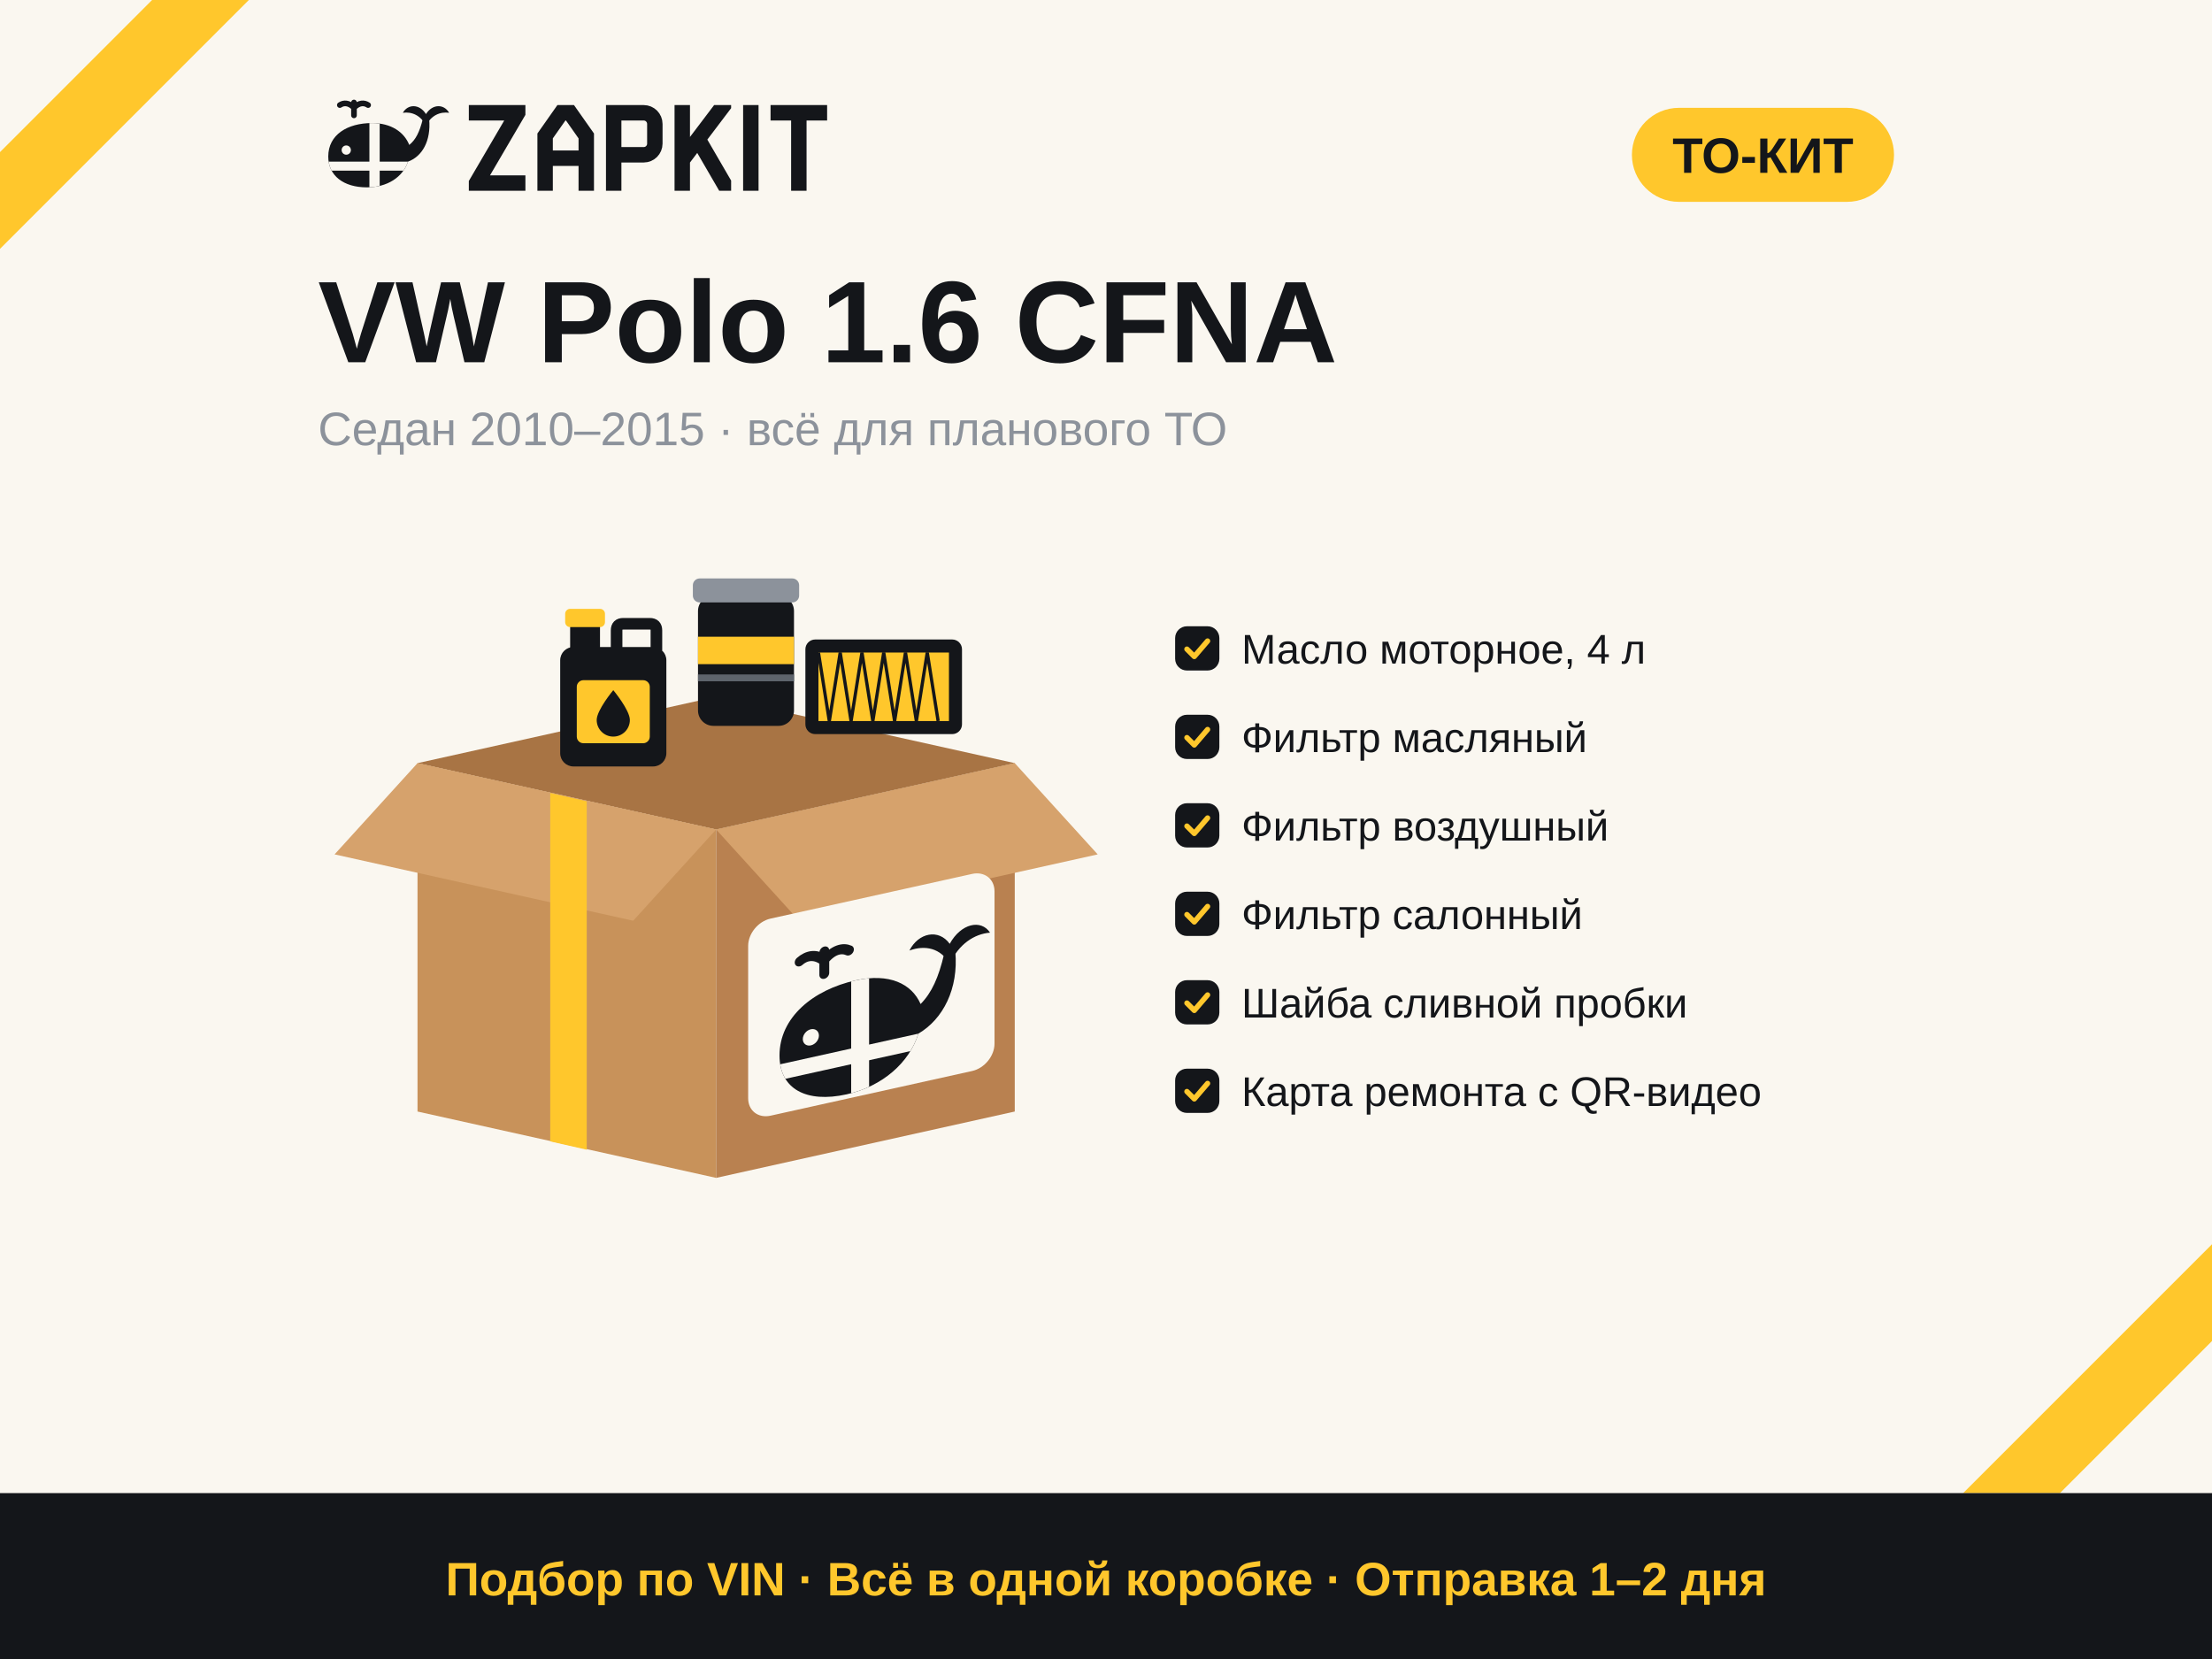
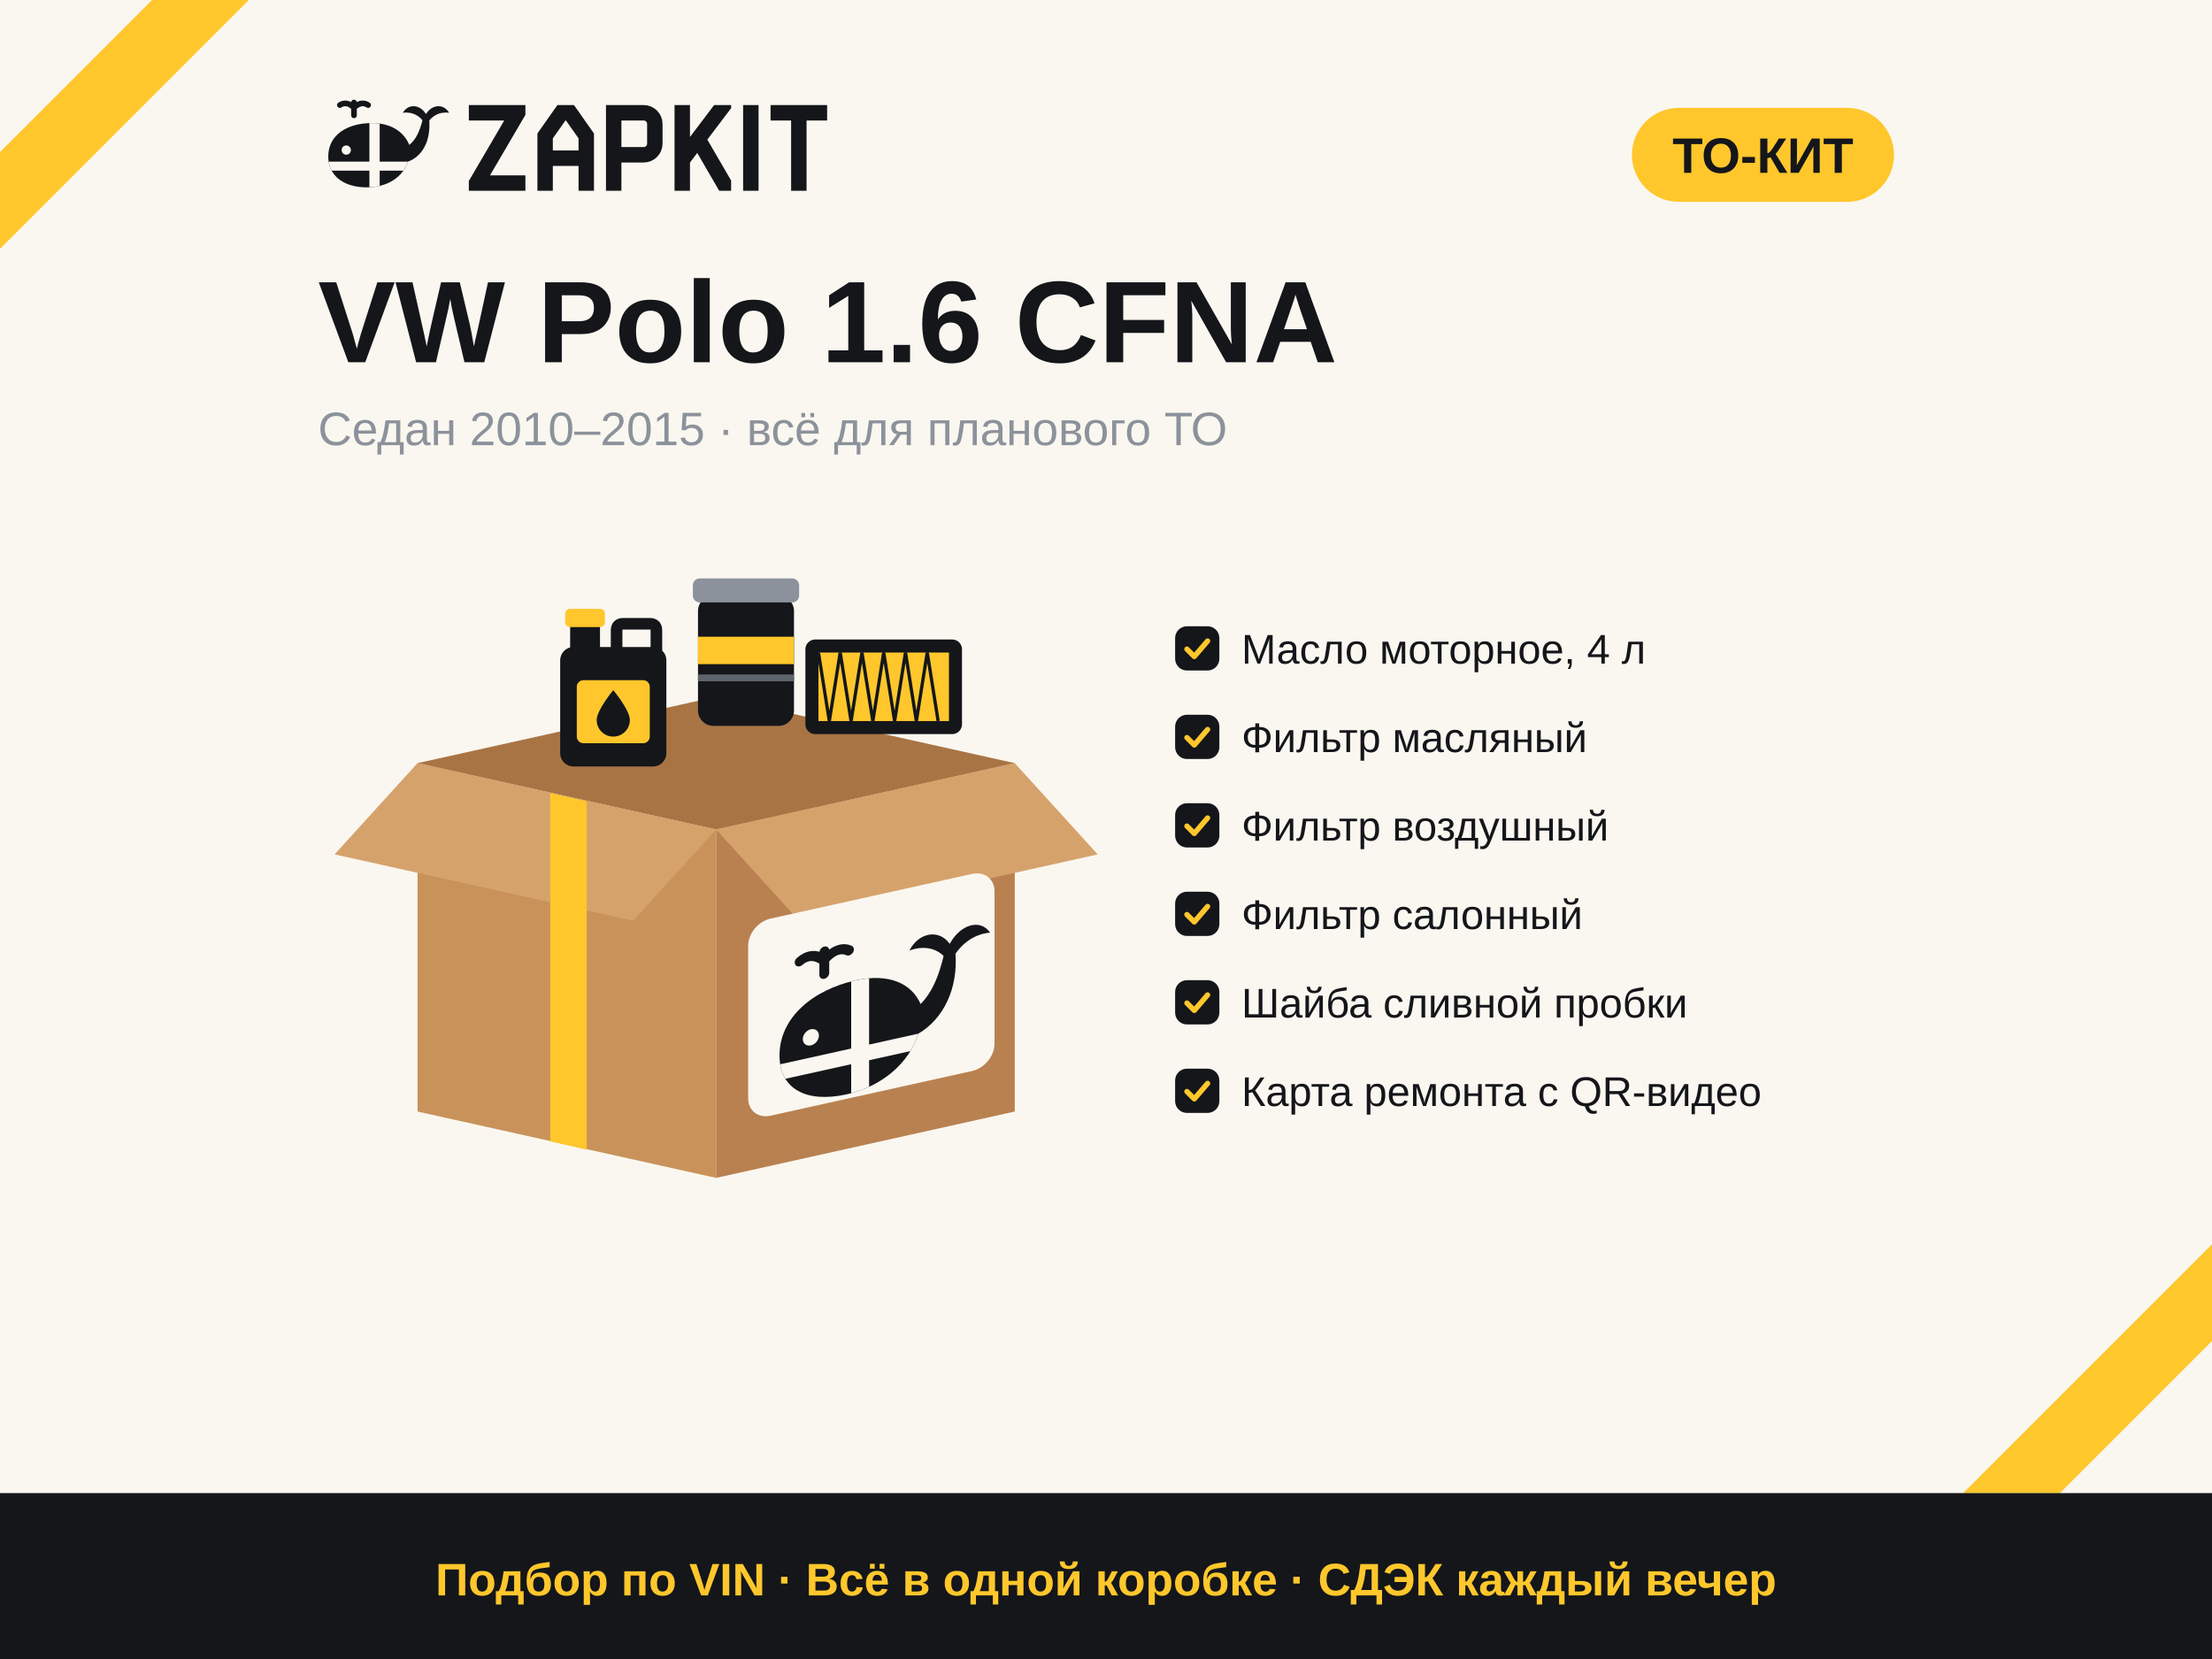
<svg xmlns="http://www.w3.org/2000/svg" viewBox="0 0 1600 1200" width="1600" height="1200" role="img" aria-label="ТО-КИТ VW Polo 1.6 CFNA">
  <rect width="1600" height="1200" fill="#FAF7F0" />
  <path d="M0,110 L110,0 H180 L0,180 Z" fill="#FFC72C" />
  <path d="M1600,900 L1420,1080 H1490 L1600,970 Z" fill="#FFC72C" />
  <g transform="translate(230 76) scale(0.62)">
    <g transform="translate(0 -30) scale(1.5)">
      <defs>
        <clipPath id="wb-m5h">
          <path d="M8,60 C8,43 23,34 42,34 C57,34 67,41 71,51 C76,47 79,41 81.5,31 L86.5,31 C88,48 81,60 70,64 C66,76 54,84 38,84 C20,84 8,75 8,60 Z" />
        </clipPath>
      </defs>
      <path fill="#14161A" d="M8,60 C8,43 23,34 42,34 C57,34 67,41 71,51 C76,47 79,41 81.5,31 L86.5,31 C88,48 81,60 70,64 C66,76 54,84 38,84 C20,84 8,75 8,60 Z" />
      <path fill="#14161A" d="M84,36 C80,28 73,25 66,26 C70,19 79,19 84,27 C89,19 98,19 102,26 C95,25 88,28 84,36 Z" />
      <g clip-path="url(#wb-m5h)" fill="#FAF7F0">
        <rect x="40" y="30" width="8" height="60" />
        <rect x="0" y="64" width="90" height="7" />
      </g>
      <circle cx="22" cy="55" r="3.6" fill="#FAF7F0" />
      <path d="M28,28 V18 M28,22 C24,18 20,18 17,20 M28,22 C32,18 36,18 39,20" fill="none" stroke="#14161A" stroke-width="4.4" stroke-linecap="round" />
    </g>
    <g transform="translate(176 0)">
      <defs>
        <clipPath id="c66-m5h">
          <rect width="66" height="100" />
        </clipPath>
        <clipPath id="c18-m5h">
          <rect width="18" height="100" />
        </clipPath>
      </defs>
      <g transform="translate(0 0)">
        <path clip-path="url(#c66-m5h)" d="M0,9 H57 L9,91 H66" fill="none" stroke="#14161A" stroke-width="18" stroke-linejoin="miter" stroke-miterlimit="10" />
      </g>
      <g transform="translate(80 0)">
        <path clip-path="url(#c66-m5h)" d="M9,100 V36 L28,9 H38 L57,36 V100 M9,62 H57" fill="none" stroke="#14161A" stroke-width="18" stroke-linejoin="miter" stroke-miterlimit="10" />
      </g>
      <g transform="translate(160 0)">
        <path clip-path="url(#c66-m5h)" d="M9,100 V9 H44 A13,13 0 0 1 57,22 V45 A13,13 0 0 1 44,58 H9" fill="none" stroke="#14161A" stroke-width="18" stroke-linejoin="miter" stroke-miterlimit="10" />
      </g>
      <g transform="translate(240 0)">
        <path clip-path="url(#c66-m5h)" d="M9,0 V100 M9,64 L62,-6 M30,44 L66,106" fill="none" stroke="#14161A" stroke-width="18" stroke-linejoin="miter" stroke-miterlimit="10" />
      </g>
      <g transform="translate(320 0)">
        <path clip-path="url(#c18-m5h)" d="M9,0 V100" fill="none" stroke="#14161A" stroke-width="18" stroke-linejoin="miter" stroke-miterlimit="10" />
      </g>
      <g transform="translate(352 0)">
        <path clip-path="url(#c66-m5h)" d="M0,9 H66 M33,9 V100" fill="none" stroke="#14161A" stroke-width="18" stroke-linejoin="miter" stroke-miterlimit="10" />
      </g>
    </g>
  </g>
  <rect x="1180.4" y="78" width="189.6" height="68" rx="34" fill="#FFC72C" />
  <text x="1275.2" y="125" font-family="'Liberation Sans', Arial, Helvetica, sans-serif" font-size="36" font-weight="700" fill="#14161A" text-anchor="middle">ТО-КИТ</text>
  <text x="230" y="262" font-family="'Liberation Sans', Arial, Helvetica, sans-serif" font-size="84" font-weight="700" fill="#14161A" text-anchor="start">VW Polo 1.6 CFNA</text>
  <text x="230" y="322" font-family="'Liberation Sans', Arial, Helvetica, sans-serif" font-size="34" font-weight="400" fill="#8C929B" text-anchor="start">Седан 2010–2015 · всё для планового ТО</text>
  <g transform="translate(230 372) scale(1.2)">
    <path d="M60,150 L240,110 L420,150 L240,190 Z" fill="#A87444" />
    <g transform="translate(118 42) scale(1.0)">
      <rect x="28" y="38" width="64" height="72" rx="8" fill="#14161A" />
      <rect x="34" y="24" width="18" height="16" fill="#14161A" />
      <rect x="31" y="15" width="24" height="11" rx="3" fill="#FFC72C" />
      <path d="M62,40 V28 Q62,24 66,24 H82 Q86,24 86,28 V40" fill="none" stroke="#14161A" stroke-width="7" />
      <rect x="38" y="58" width="44" height="38" rx="4" fill="#FFC72C" />
      <path d="M60,64 C60,64 50,76 50,82 A10,10 0 0 0 70,82 C70,76 60,64 60,64 Z" fill="#14161A" />
    </g>
    <g transform="translate(196 18) scale(1.033333)">
      <rect x="32" y="30" width="56" height="76" rx="9" fill="#14161A" />
      <rect x="29" y="20" width="62" height="14" rx="4" fill="#8C929B" />
      <rect x="32" y="54" width="56" height="16" fill="#FFC72C" />
      <rect x="32" y="76" width="56" height="4" fill="#5E646C" />
    </g>
    <g transform="translate(282 44) scale(0.9833333)">
      <rect x="12" y="32" width="96" height="58" rx="6" fill="#14161A" />
      <rect x="20" y="40" width="80" height="42" fill="#FFC72C" />
      <polyline points="20,40 26.67,82 33.34,40 40.01,82 46.68,40 53.35,82 60.02,40 66.69,82 73.36,40 80.03,82 86.7,40 93.37,82" fill="none" stroke="#14161A" stroke-width="2" />
    </g>
    <path d="M60,150 L240,190 V400 L60,360 Z" fill="#C8925A" />
    <path d="M420,150 L240,190 V400 L420,360 Z" fill="#B98150" />
    <path d="M60,150 L10,205 L190,245 L240,190 Z" fill="#D6A26C" />
    <path d="M420,150 L470,205 L290,245 L240,190 Z" fill="#D6A26C" />
    <path d="M140,168 L162,173 V383 L140,378 Z" fill="#FFC72C" />
    <g transform="translate(262 238) skewY(-12.5) scale(1.35)">
      <rect x="-2" y="6" width="110" height="88" rx="10" fill="#FAF7F0" />
      <g transform="translate(4 8)">
        <defs>
          <clipPath id="wb-m5">
            <path d="M8,60 C8,43 23,34 42,34 C57,34 67,41 71,51 C76,47 79,41 81.5,31 L86.5,31 C88,48 81,60 70,64 C66,76 54,84 38,84 C20,84 8,75 8,60 Z" />
          </clipPath>
        </defs>
        <path fill="#14161A" d="M8,60 C8,43 23,34 42,34 C57,34 67,41 71,51 C76,47 79,41 81.5,31 L86.5,31 C88,48 81,60 70,64 C66,76 54,84 38,84 C20,84 8,75 8,60 Z" />
        <path fill="#14161A" d="M84,36 C80,28 73,25 66,26 C70,19 79,19 84,27 C89,19 98,19 102,26 C95,25 88,28 84,36 Z" />
        <g clip-path="url(#wb-m5)" fill="#FAF7F0">
          <rect x="40" y="30" width="8" height="60" />
          <rect x="0" y="64" width="90" height="7" />
        </g>
        <circle cx="22" cy="55" r="3.6" fill="#FAF7F0" />
        <path d="M28,28 V18 M28,22 C24,18 20,18 17,20 M28,22 C32,18 36,18 39,20" fill="none" stroke="#14161A" stroke-width="4.4" stroke-linecap="round" />
      </g>
    </g>
  </g>
  <g transform="translate(850 453) scale(1.066667)">
    <rect width="30" height="30" rx="8" fill="#14161A" />
    <path d="M8,15.5 L13,20.5 L22,10" fill="none" stroke="#FFC72C" stroke-width="3.6" stroke-linecap="round" stroke-linejoin="round" />
  </g>
  <text x="898" y="480" font-family="'Liberation Sans', Arial, Helvetica, sans-serif" font-size="30" font-weight="400" fill="#14161A" text-anchor="start">Масло моторное, 4 л</text>
  <g transform="translate(850 517) scale(1.066667)">
    <rect width="30" height="30" rx="8" fill="#14161A" />
    <path d="M8,15.5 L13,20.5 L22,10" fill="none" stroke="#FFC72C" stroke-width="3.6" stroke-linecap="round" stroke-linejoin="round" />
  </g>
  <text x="898" y="544" font-family="'Liberation Sans', Arial, Helvetica, sans-serif" font-size="30" font-weight="400" fill="#14161A" text-anchor="start">Фильтр масляный</text>
  <g transform="translate(850 581) scale(1.066667)">
    <rect width="30" height="30" rx="8" fill="#14161A" />
    <path d="M8,15.5 L13,20.5 L22,10" fill="none" stroke="#FFC72C" stroke-width="3.6" stroke-linecap="round" stroke-linejoin="round" />
  </g>
  <text x="898" y="608" font-family="'Liberation Sans', Arial, Helvetica, sans-serif" font-size="30" font-weight="400" fill="#14161A" text-anchor="start">Фильтр воздушный</text>
  <g transform="translate(850 645) scale(1.066667)">
    <rect width="30" height="30" rx="8" fill="#14161A" />
    <path d="M8,15.5 L13,20.5 L22,10" fill="none" stroke="#FFC72C" stroke-width="3.6" stroke-linecap="round" stroke-linejoin="round" />
  </g>
  <text x="898" y="672" font-family="'Liberation Sans', Arial, Helvetica, sans-serif" font-size="30" font-weight="400" fill="#14161A" text-anchor="start">Фильтр салонный</text>
  <g transform="translate(850 709) scale(1.066667)">
    <rect width="30" height="30" rx="8" fill="#14161A" />
    <path d="M8,15.5 L13,20.5 L22,10" fill="none" stroke="#FFC72C" stroke-width="3.6" stroke-linecap="round" stroke-linejoin="round" />
  </g>
  <text x="898" y="736" font-family="'Liberation Sans', Arial, Helvetica, sans-serif" font-size="30" font-weight="400" fill="#14161A" text-anchor="start">Шайба сливной пробки</text>
  <g transform="translate(850 773) scale(1.066667)">
    <rect width="30" height="30" rx="8" fill="#14161A" />
    <path d="M8,15.5 L13,20.5 L22,10" fill="none" stroke="#FFC72C" stroke-width="3.6" stroke-linecap="round" stroke-linejoin="round" />
  </g>
  <text x="898" y="800" font-family="'Liberation Sans', Arial, Helvetica, sans-serif" font-size="30" font-weight="400" fill="#14161A" text-anchor="start">Карта ремонта с QR-видео</text>
  <rect y="1080" width="1600" height="120" fill="#14161A" />
-   <text x="800.0" y="1154" font-family="'Liberation Sans', Arial, Helvetica, sans-serif" font-size="34" font-weight="700" fill="#FFC72C" text-anchor="middle">Подбор по VIN · Всё в одной коробке · Отправка 1–2 дня</text>
+   <text x="800.0" y="1154" font-family="'Liberation Sans', Arial, Helvetica, sans-serif" font-size="33" font-weight="700" fill="#FFC72C" text-anchor="middle">Подбор по VIN · Всё в одной коробке · СДЭК каждый вечер</text>
</svg>
